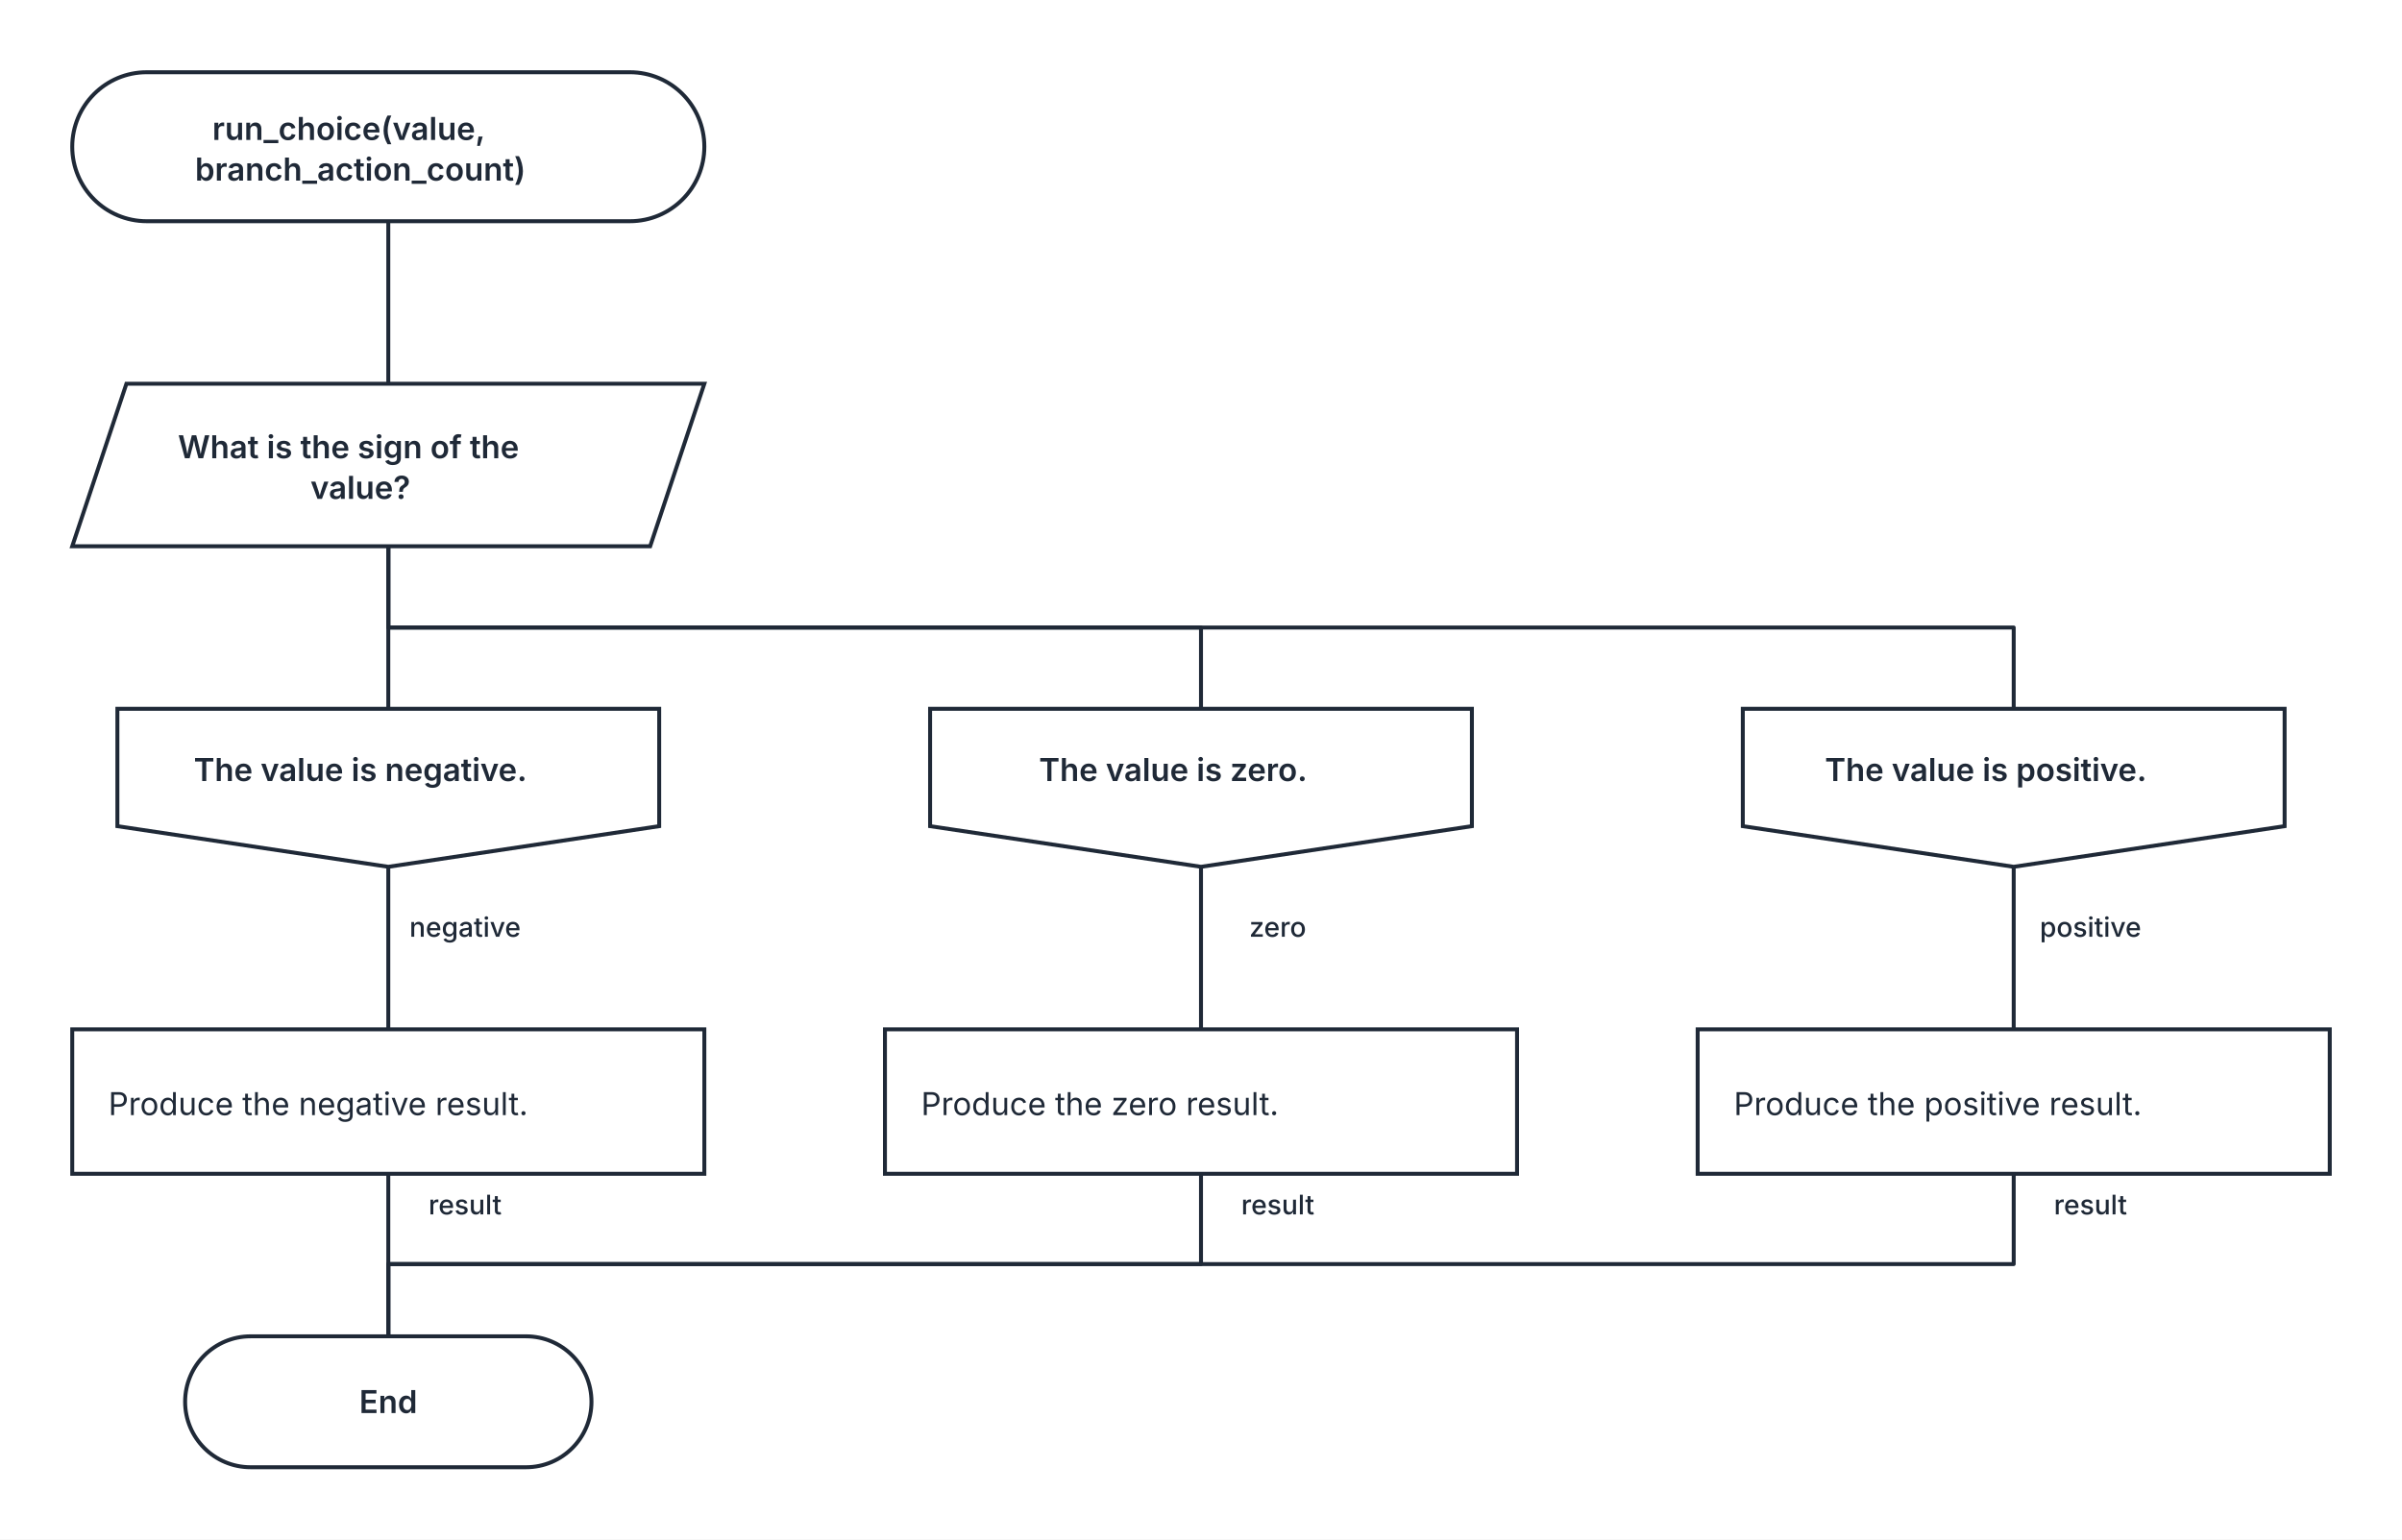
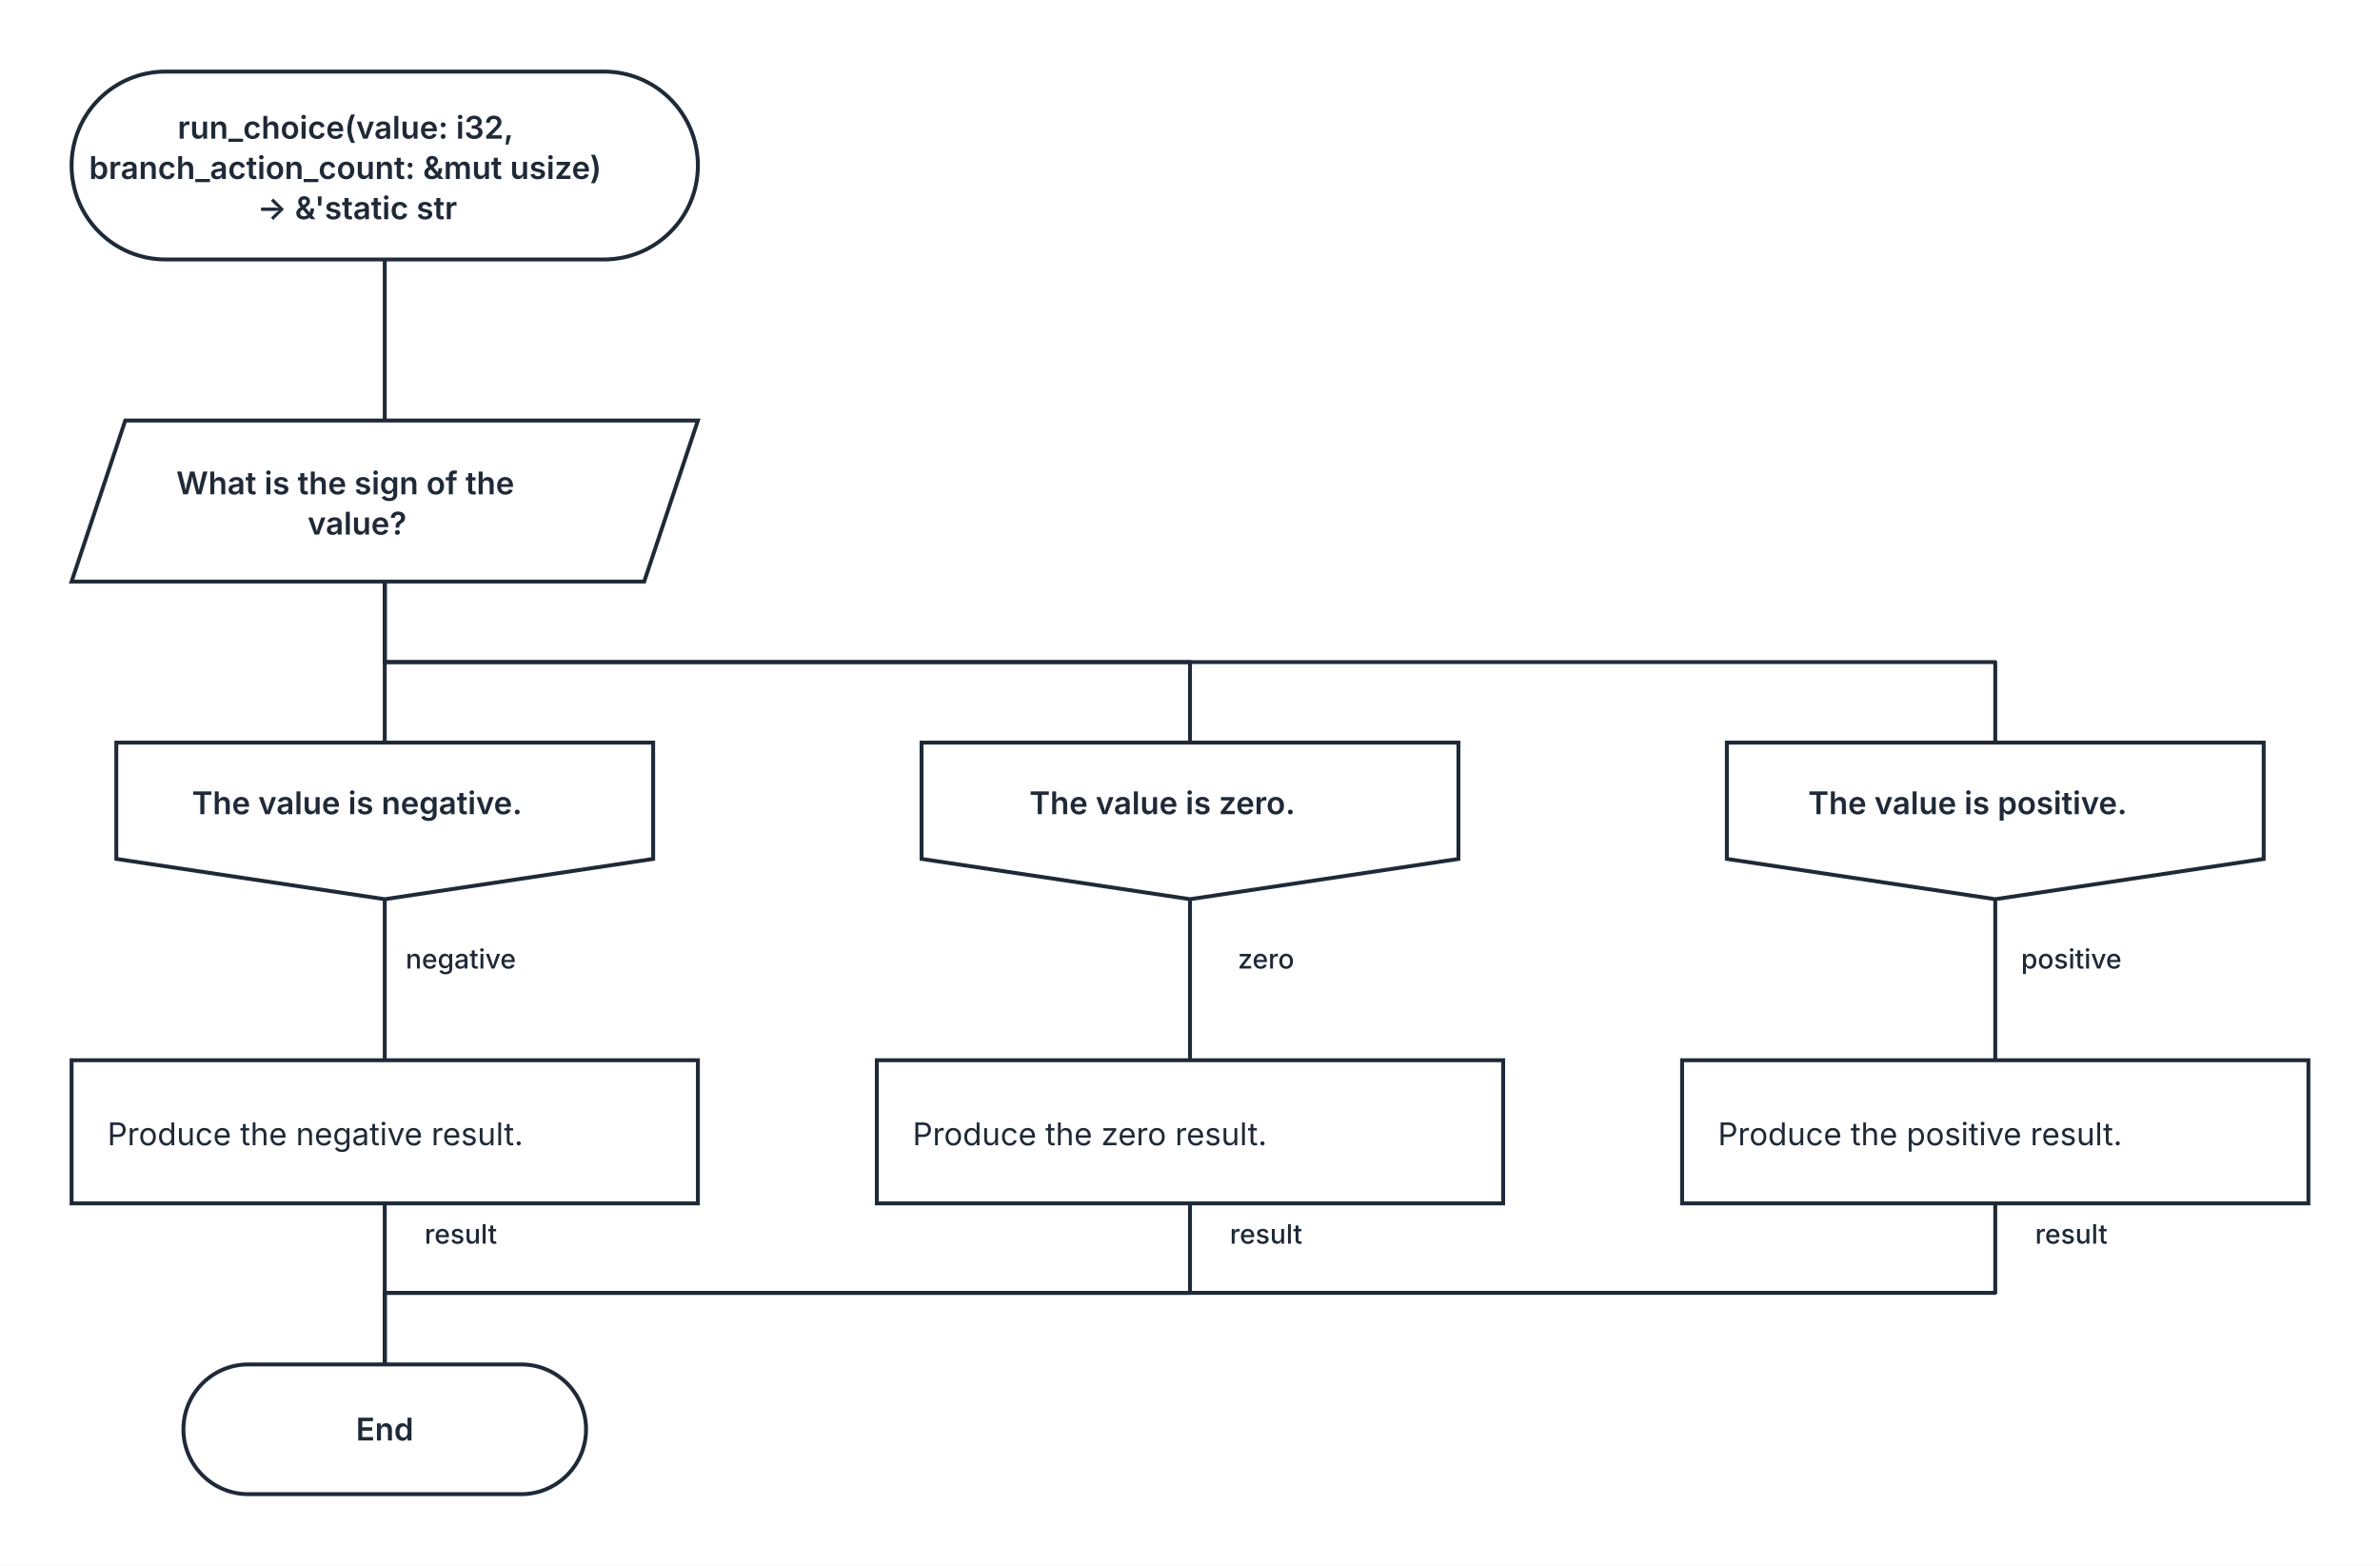
- <svg xmlns="http://www.w3.org/2000/svg" width="1064" height="682" viewBox="0 0 1064 682" role="img" aria-labelledby="kaalang-title" aria-describedby="kaalang-description">
+ <svg xmlns="http://www.w3.org/2000/svg" width="1064" height="700" viewBox="0 0 1064 700" role="img" aria-labelledby="kaalang-title" aria-describedby="kaalang-description">
  <defs>
    <style>
      svg { color: #1f2937; font-family: Inter, ui-sans-serif, system-ui, -apple-system, BlinkMacSystemFont, "Segoe UI", sans-serif; text-rendering: optimizeLegibility; }
      .edge { fill: none; stroke: currentColor; stroke-width: 1.75; stroke-linecap: square; stroke-linejoin: round; }
      .edge-label { fill: currentColor; font-size: 12px; font-weight: 500; paint-order: stroke; stroke: #ffffff; stroke-width: 5px; stroke-linejoin: round; text-anchor: middle; }
      .node-shape { fill: #ffffff; stroke: currentColor; stroke-width: 1.75; }
      .label { fill: currentColor; font-size: 14px; text-anchor: middle; }
      .start .label, .question .label, .select .label, .case .label, .end .label { font-weight: 600; }
      .action .label { font-weight: 400; text-anchor: start; }
    </style>
  </defs>
  <rect width="100%" height="100%" fill="#ffffff" />
  <g class="edges">
-     <path class="edge" d="M 172 98 L 172 170" />
-     <path class="edge" d="M 172 242 L 172 314" />
-     <path class="edge" d="M 172 242 L 172 278 L 532 278 L 532 314" />
-     <path class="edge" d="M 172 242 L 172 278 L 892 278 L 892 314" />
-     <path class="edge" d="M 172 384 L 172 456" />
-     <text class="edge-label" x="214" y="415" xml:space="preserve">
+     <path class="edge" d="M 172 116 L 172 188" />
+     <path class="edge" d="M 172 260 L 172 332" />
+     <path class="edge" d="M 172 260 L 172 296 L 532 296 L 532 332" />
+     <path class="edge" d="M 172 260 L 172 296 L 892 296 L 892 332" />
+     <path class="edge" d="M 172 402 L 172 474" />
+     <text class="edge-label" x="214" y="433" xml:space="preserve">
      <tspan x="214" dy="0">negative</tspan>
    </text>
-     <path class="edge" d="M 532 384 L 532 456" />
-     <text class="edge-label" x="574" y="415" xml:space="preserve">
+     <path class="edge" d="M 532 402 L 532 474" />
+     <text class="edge-label" x="574" y="433" xml:space="preserve">
      <tspan x="574" dy="0">zero</tspan>
    </text>
-     <path class="edge" d="M 892 384 L 892 456" />
-     <text class="edge-label" x="934" y="415" xml:space="preserve">
+     <path class="edge" d="M 892 402 L 892 474" />
+     <text class="edge-label" x="934" y="433" xml:space="preserve">
      <tspan x="934" dy="0">positive</tspan>
    </text>
-     <path class="edge" d="M 172 520 L 172 592" />
-     <text class="edge-label" x="214" y="538" xml:space="preserve">
+     <path class="edge" d="M 172 538 L 172 610" />
+     <text class="edge-label" x="214" y="556" xml:space="preserve">
      <tspan x="214" dy="0">result</tspan>
    </text>
-     <path class="edge" d="M 532 520 L 532 560 L 172 560 L 172 592" />
-     <text class="edge-label" x="574" y="538" xml:space="preserve">
+     <path class="edge" d="M 532 538 L 532 578 L 172 578 L 172 610" />
+     <text class="edge-label" x="574" y="556" xml:space="preserve">
      <tspan x="574" dy="0">result</tspan>
    </text>
-     <path class="edge" d="M 892 520 L 892 560 L 172 560 L 172 592" />
-     <text class="edge-label" x="934" y="538" xml:space="preserve">
+     <path class="edge" d="M 892 538 L 892 578 L 172 578 L 172 610" />
+     <text class="edge-label" x="934" y="556" xml:space="preserve">
      <tspan x="934" dy="0">result</tspan>
    </text>
  </g>
  <g class="nodes">
-     <g class="node start" transform="translate(172 65)">
-       <rect class="node-shape" x="-140" y="-33" width="280" height="66" rx="33" />
-       <text class="label" y="-3" xml:space="preserve">
-         <tspan x="0" dy="0">run_choice(value, </tspan>
-         <tspan x="0" dy="18">branch_action_count)</tspan>
+     <g class="node start" transform="translate(172 74)">
+       <rect class="node-shape" x="-140" y="-42" width="280" height="84" rx="42" />
+       <text class="label" y="-12" xml:space="preserve">
+         <tspan x="0" dy="0">run_choice(value: i32, </tspan>
+         <tspan x="0" dy="18">branch_action_count: &amp;mut usize) </tspan>
+         <tspan x="0" dy="18">-&gt; &amp;'static str</tspan>
      </text>
    </g>
-     <g class="node choice select" transform="translate(172 206)">
+     <g class="node choice select" transform="translate(172 224)">
      <polygon class="node-shape" points="-116,-36 140,-36 116,36 -140,36" />
      <text class="label" y="-3" xml:space="preserve">
        <tspan x="0" dy="0">What is the sign of the </tspan>
        <tspan x="0" dy="18">value?</tspan>
      </text>
    </g>
-     <g class="node case" transform="translate(172 349)">
+     <g class="node case" transform="translate(172 367)">
      <polygon class="node-shape" points="-120,-35 120,-35 120,17 0,35 -120,17" />
      <text class="label" y="-3" xml:space="preserve">
        <tspan x="0" dy="0">The value is negative.</tspan>
      </text>
    </g>
-     <g class="node case" transform="translate(532 349)">
+     <g class="node case" transform="translate(532 367)">
      <polygon class="node-shape" points="-120,-35 120,-35 120,17 0,35 -120,17" />
      <text class="label" y="-3" xml:space="preserve">
        <tspan x="0" dy="0">The value is zero.</tspan>
      </text>
    </g>
-     <g class="node case" transform="translate(892 349)">
+     <g class="node case" transform="translate(892 367)">
      <polygon class="node-shape" points="-120,-35 120,-35 120,17 0,35 -120,17" />
      <text class="label" y="-3" xml:space="preserve">
        <tspan x="0" dy="0">The value is positive.</tspan>
      </text>
    </g>
-     <g class="node action" transform="translate(172 488)">
+     <g class="node action" transform="translate(172 506)">
      <rect class="node-shape" x="-140" y="-32" width="280" height="64" />
      <text class="label" y="6" xml:space="preserve">
        <tspan x="-124" dy="0">Produce the negative result.</tspan>
      </text>
    </g>
-     <g class="node action" transform="translate(532 488)">
+     <g class="node action" transform="translate(532 506)">
      <rect class="node-shape" x="-140" y="-32" width="280" height="64" />
      <text class="label" y="6" xml:space="preserve">
        <tspan x="-124" dy="0">Produce the zero result.</tspan>
      </text>
    </g>
-     <g class="node action" transform="translate(892 488)">
+     <g class="node action" transform="translate(892 506)">
      <rect class="node-shape" x="-140" y="-32" width="280" height="64" />
      <text class="label" y="6" xml:space="preserve">
        <tspan x="-124" dy="0">Produce the positive result.</tspan>
      </text>
    </g>
-     <g class="node end" transform="translate(172 621)">
+     <g class="node end" transform="translate(172 639)">
      <rect class="node-shape" x="-90" y="-29" width="180" height="58" rx="29" />
      <text class="label" y="5">End</text>
    </g>
  </g>
</svg>
